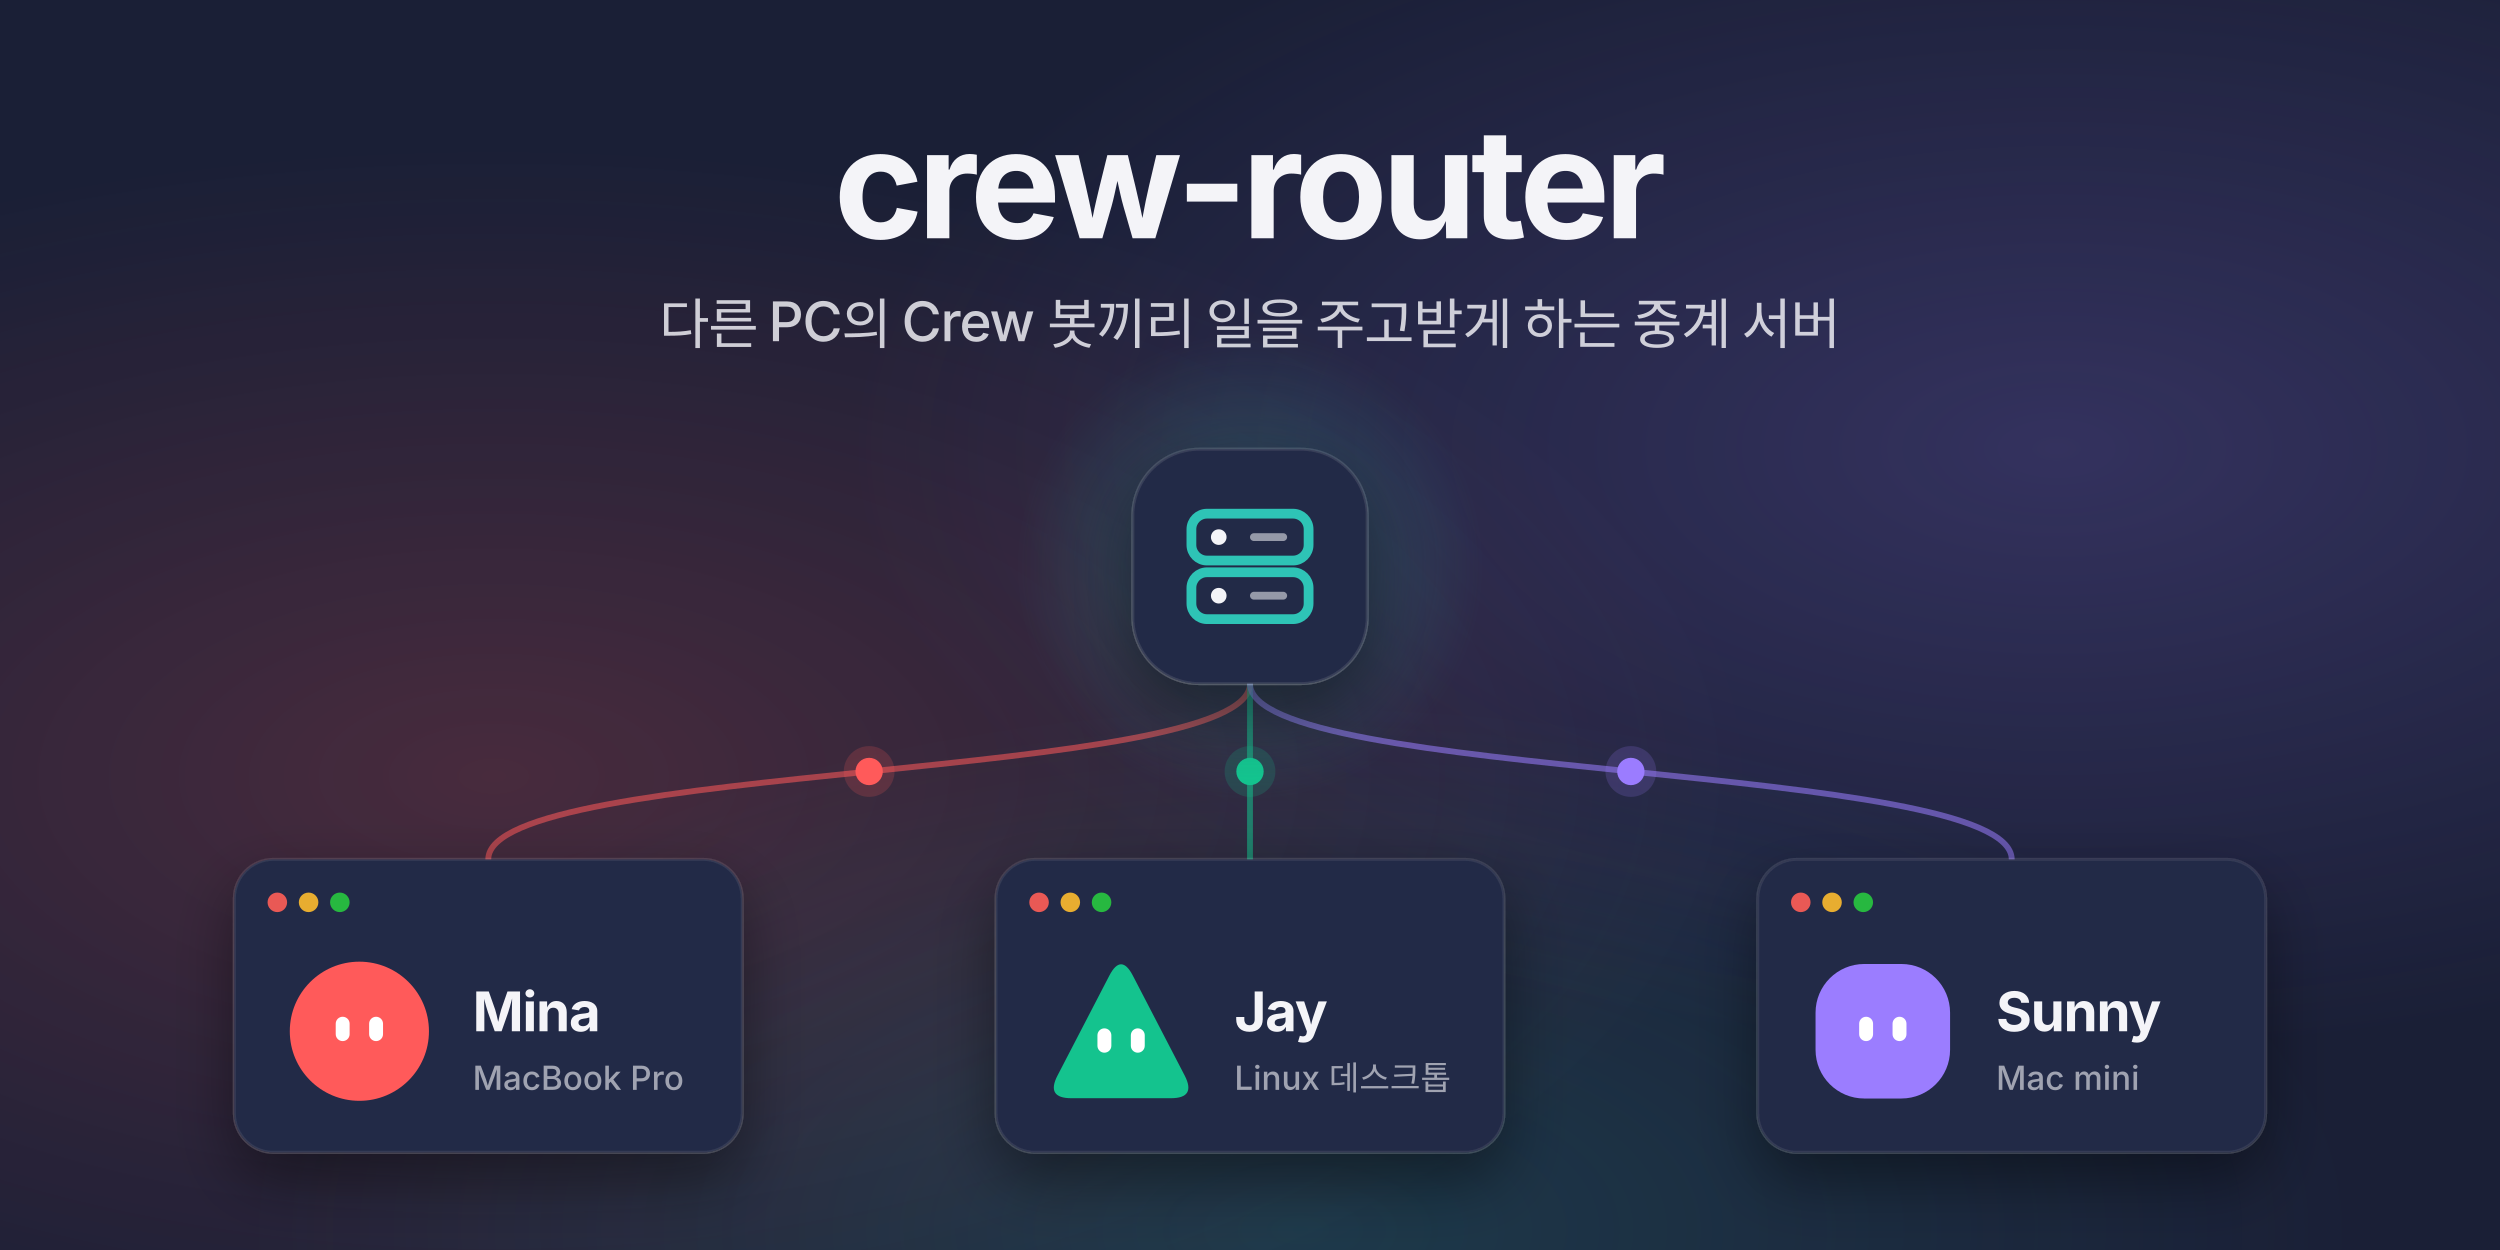
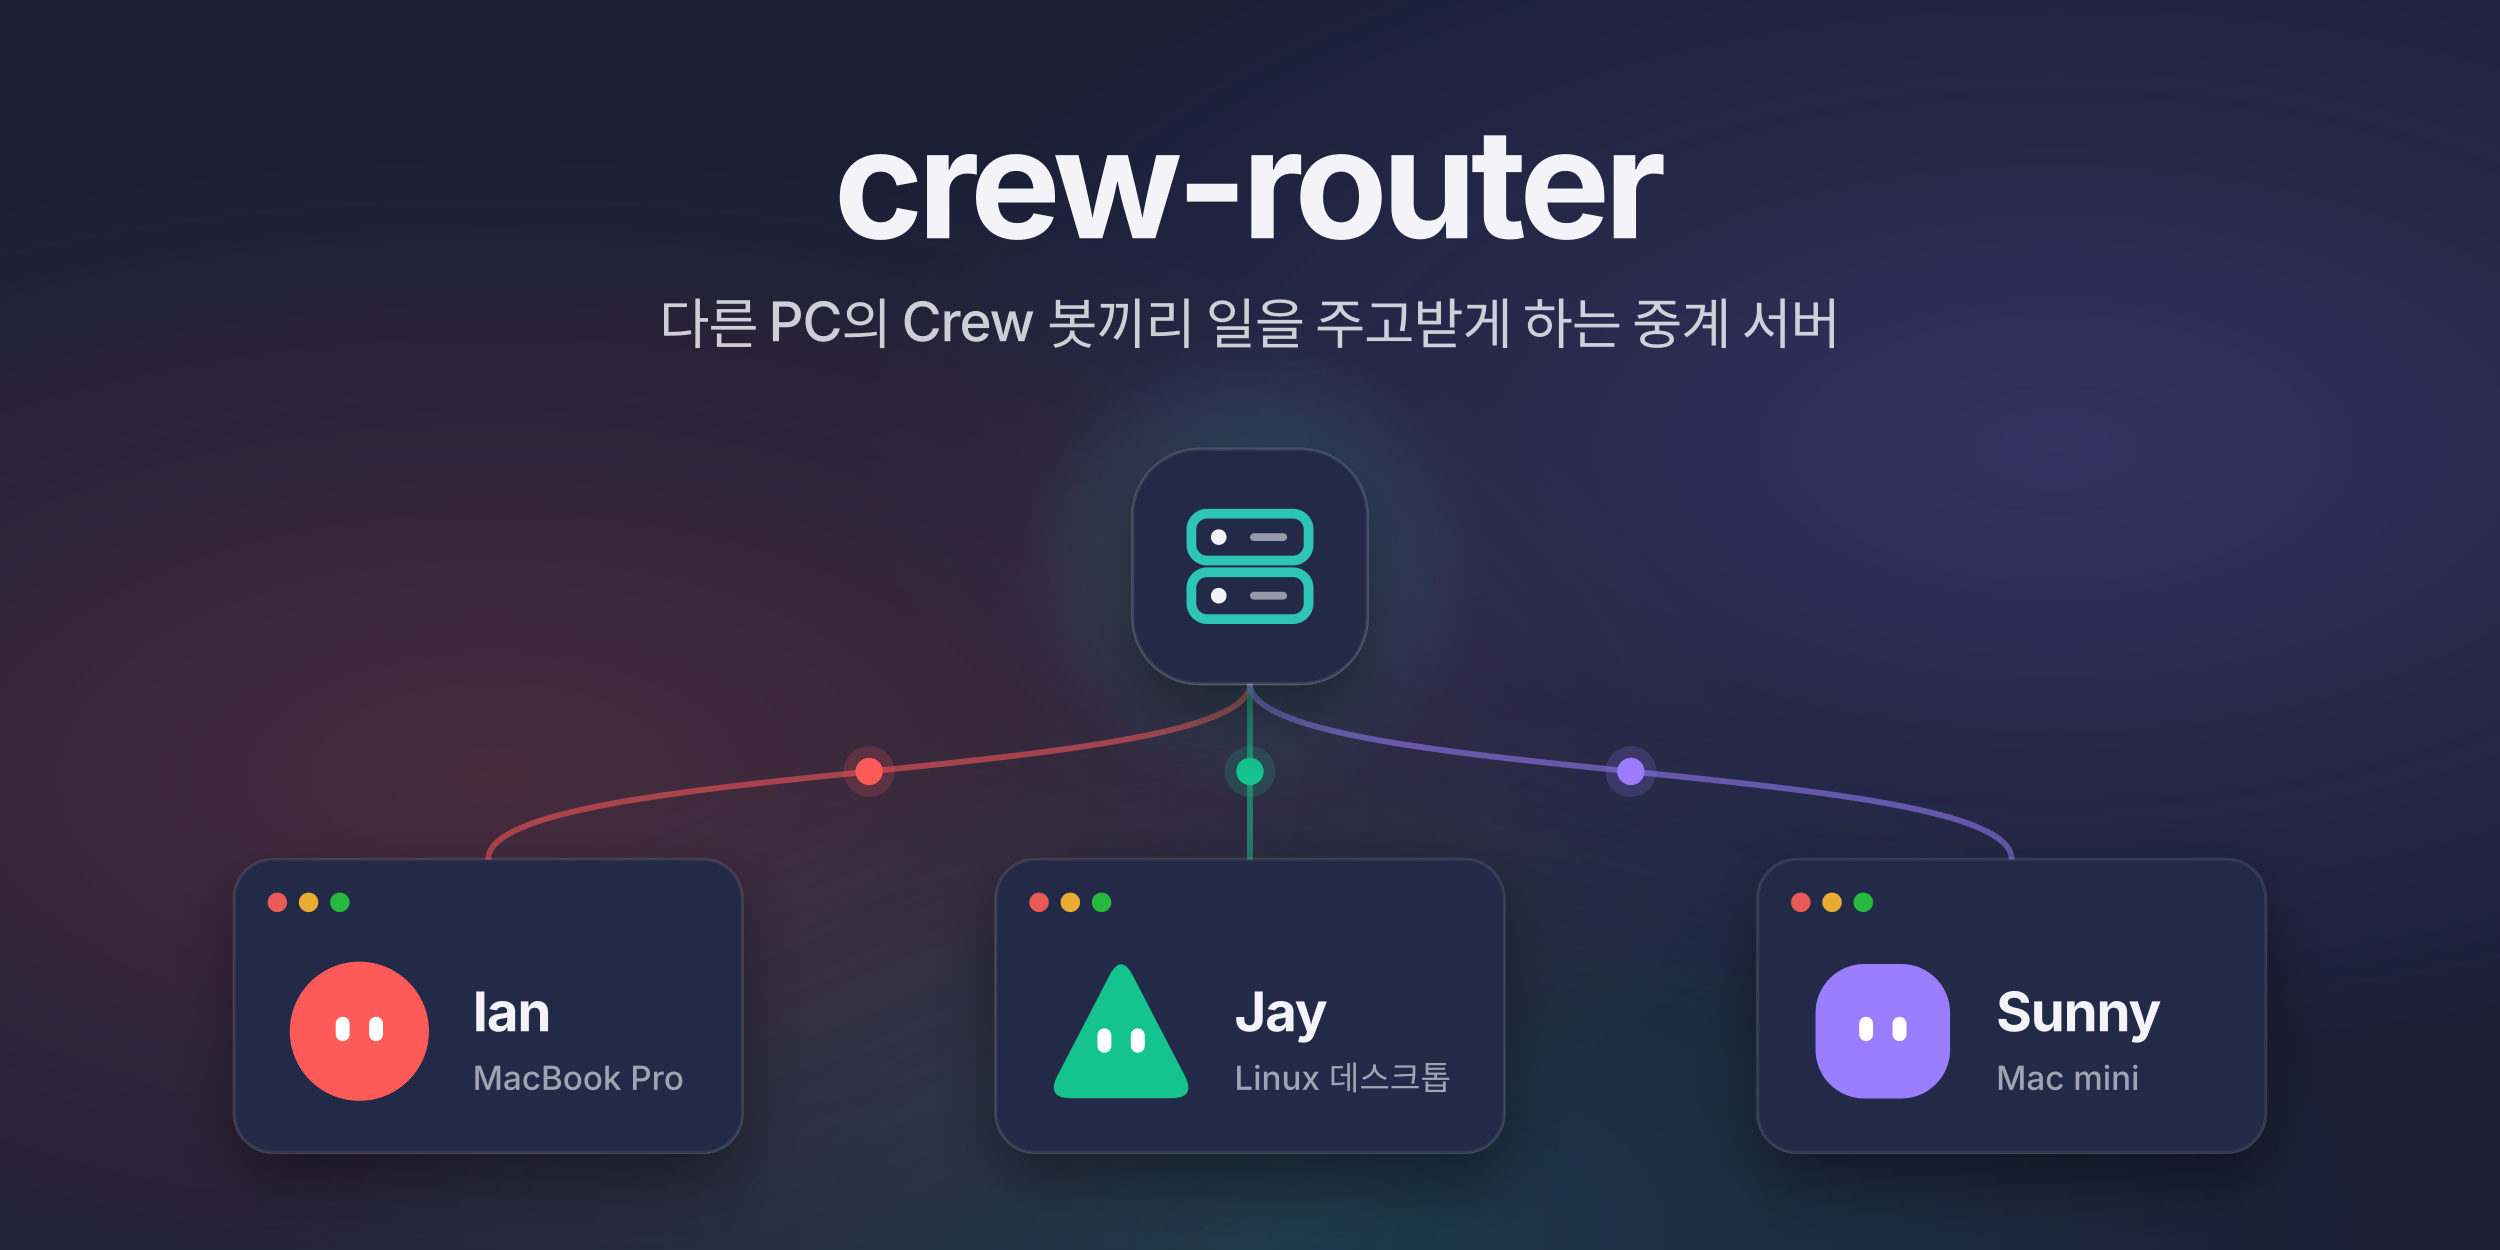
<svg xmlns="http://www.w3.org/2000/svg" width="1280" height="640" viewBox="0 0 1280 640">
  <defs>
    <radialGradient id="g1" cx="0.2" cy="0.62" r="0.5">
      <stop offset="0" stop-color="#ff5a5a" stop-opacity="0.20" />
      <stop offset="1" stop-color="#ff5a5a" stop-opacity="0" />
    </radialGradient>
    <radialGradient id="g2" cx="0.82" cy="0.36" r="0.48">
      <stop offset="0" stop-color="#9b7dff" stop-opacity="0.20" />
      <stop offset="1" stop-color="#9b7dff" stop-opacity="0" />
    </radialGradient>
    <radialGradient id="g3" cx="0.52" cy="0.98" r="0.42">
      <stop offset="0" stop-color="#2ec4b6" stop-opacity="0.16" />
      <stop offset="1" stop-color="#2ec4b6" stop-opacity="0" />
    </radialGradient>
    <radialGradient id="halo" cx="0.5" cy="0.5" r="0.5">
      <stop offset="0" stop-color="#2ec4b6" stop-opacity="0.30" />
      <stop offset="1" stop-color="#2ec4b6" stop-opacity="0" />
    </radialGradient>
    <filter id="shadow" x="-30%" y="-30%" width="160%" height="170%">
      <feDropShadow dx="0" dy="14" stdDeviation="16" flood-color="#000" flood-opacity="0.42" />
    </filter>
  </defs>
  <rect width="1280" height="640" fill="#1a1f36" />
  <rect width="1280" height="640" fill="url(#g1)" />
  <rect width="1280" height="640" fill="url(#g2)" />
  <rect width="1280" height="640" fill="url(#g3)" />
  <text x="640" y="122" text-anchor="middle" font-family="Pretendard, 'Apple SD Gothic Neo', 'SF Pro Display', 'Helvetica Neue', sans-serif" font-size="78" font-weight="700" letter-spacing="-3" fill="#f4f4f8">crew-router</text>
  <text x="640" y="176" text-anchor="middle" font-family="Pretendard, 'Apple SD Gothic Neo', 'SF Pro Display', 'Helvetica Neue', sans-serif" font-size="28" font-weight="500" letter-spacing="-0.6" fill="#f4f4f8" fill-opacity="0.82">다른 PC의 Crew 봇끼리 일을 주고받게 하는 중계 서버</text>
  <path d="M640 350 C640 400 250 390 250 440" fill="none" stroke="#ff5a5a" stroke-opacity="0.55" stroke-width="3" stroke-linecap="round" />
  <circle cx="445.0" cy="395.0" r="7" fill="#ff5a5a" />
  <circle cx="445.0" cy="395.0" r="13" fill="#ff5a5a" fill-opacity="0.18" />
  <path d="M640 350 C640 400 640 390 640 440" fill="none" stroke="#14c38e" stroke-opacity="0.55" stroke-width="3" stroke-linecap="round" />
  <circle cx="640.0" cy="395.0" r="7" fill="#14c38e" />
  <circle cx="640.0" cy="395.0" r="13" fill="#14c38e" fill-opacity="0.18" />
  <path d="M640 350 C640 400 1030 390 1030 440" fill="none" stroke="#9b7dff" stroke-opacity="0.55" stroke-width="3" stroke-linecap="round" />
  <circle cx="835.0" cy="395.0" r="7" fill="#9b7dff" />
  <circle cx="835.0" cy="395.0" r="13" fill="#9b7dff" fill-opacity="0.18" />
  <circle cx="640" cy="290" r="120" fill="url(#halo)" />
  <g filter="url(#shadow)">
    <rect x="580" y="230" width="120" height="120" rx="34" fill="#232a47" stroke="#ffffff" stroke-opacity="0.10" stroke-width="1.5" />
  </g>
  <rect x="610" y="263" width="60" height="24" rx="8" fill="none" stroke="#2ec4b6" stroke-width="5" />
  <circle cx="624" cy="275" r="4" fill="#f4f4f8" />
  <line x1="642" y1="275" x2="657" y2="275" stroke="#f4f4f8" stroke-opacity="0.55" stroke-width="4" stroke-linecap="round" />
  <rect x="610" y="293" width="60" height="24" rx="8" fill="none" stroke="#2ec4b6" stroke-width="5" />
  <circle cx="624" cy="305" r="4" fill="#f4f4f8" />
  <line x1="642" y1="305" x2="657" y2="305" stroke="#f4f4f8" stroke-opacity="0.55" stroke-width="4" stroke-linecap="round" />
  <g filter="url(#shadow)">
    <rect x="120.0" y="440" width="260" height="150" rx="20" fill="#232a47" stroke="#ffffff" stroke-opacity="0.08" stroke-width="1.5" />
  </g>
  <circle cx="142.0" cy="462" r="5" fill="#ff5f57" fill-opacity="0.9" />
  <circle cx="158.0" cy="462" r="5" fill="#febc2e" fill-opacity="0.9" />
  <circle cx="174.0" cy="462" r="5" fill="#28c840" fill-opacity="0.9" />
  <g transform="translate(146.0 490) scale(1.1875)">
    <circle cx="32" cy="32" r="30" fill="#ff5a5a" />
    <rect x="21.8" y="25.75" width="6" height="10.5" rx="3" fill="#fff" />
    <rect x="36.2" y="25.75" width="6" height="10.5" rx="3" fill="#fff" />
  </g>
-   <text x="242.0" y="528" font-family="Pretendard, 'Apple SD Gothic Neo', 'SF Pro Display', 'Helvetica Neue', sans-serif" font-size="28" font-weight="700" letter-spacing="-0.6" fill="#f4f4f8">Mina</text>
+   <text x="242.0" y="528" font-family="Pretendard, 'Apple SD Gothic Neo', 'SF Pro Display', 'Helvetica Neue', sans-serif" font-size="28" font-weight="700" letter-spacing="-0.6" fill="#f4f4f8">Ian</text>
  <text x="242.0" y="558" font-family="Pretendard, 'Apple SD Gothic Neo', 'SF Pro Display', 'Helvetica Neue', sans-serif" font-size="17" font-weight="500" fill="#f4f4f8" fill-opacity="0.6">MacBook Pro</text>
  <g filter="url(#shadow)">
    <rect x="510.0" y="440" width="260" height="150" rx="20" fill="#232a47" stroke="#ffffff" stroke-opacity="0.08" stroke-width="1.5" />
  </g>
  <circle cx="532.0" cy="462" r="5" fill="#ff5f57" fill-opacity="0.9" />
  <circle cx="548.0" cy="462" r="5" fill="#febc2e" fill-opacity="0.9" />
  <circle cx="564.0" cy="462" r="5" fill="#28c840" fill-opacity="0.9" />
  <g transform="translate(536.0 490) scale(1.1875)">
    <path fill="#14c38e" d="M26.93 8.02Q32 -1.76 37.07 8.02L59.41 51.09Q64.48 60.87 53.46 60.87L10.54 60.87Q-0.48 60.87 4.59 51.09Z" />
    <rect x="21.8" y="30.75" width="6" height="10.5" rx="3" fill="#fff" />
    <rect x="36.2" y="30.75" width="6" height="10.5" rx="3" fill="#fff" />
  </g>
  <text x="632.0" y="528" font-family="Pretendard, 'Apple SD Gothic Neo', 'SF Pro Display', 'Helvetica Neue', sans-serif" font-size="28" font-weight="700" letter-spacing="-0.6" fill="#f4f4f8">Jay</text>
  <text x="632.0" y="558" font-family="Pretendard, 'Apple SD Gothic Neo', 'SF Pro Display', 'Helvetica Neue', sans-serif" font-size="17" font-weight="500" fill="#f4f4f8" fill-opacity="0.6">Linux 데스크톱</text>
  <g filter="url(#shadow)">
    <rect x="900.0" y="440" width="260" height="150" rx="20" fill="#232a47" stroke="#ffffff" stroke-opacity="0.08" stroke-width="1.5" />
  </g>
  <circle cx="922.0" cy="462" r="5" fill="#ff5f57" fill-opacity="0.9" />
  <circle cx="938.0" cy="462" r="5" fill="#febc2e" fill-opacity="0.9" />
  <circle cx="954.0" cy="462" r="5" fill="#28c840" fill-opacity="0.9" />
  <g transform="translate(926.0 490) scale(1.1875)">
    <rect x="3" y="3" width="58" height="58" rx="21" fill="#9b7dff" />
    <rect x="21.8" y="25.75" width="6" height="10.5" rx="3" fill="#fff" />
    <rect x="36.2" y="25.75" width="6" height="10.5" rx="3" fill="#fff" />
  </g>
  <text x="1022.0" y="528" font-family="Pretendard, 'Apple SD Gothic Neo', 'SF Pro Display', 'Helvetica Neue', sans-serif" font-size="28" font-weight="700" letter-spacing="-0.6" fill="#f4f4f8">Sunny</text>
  <text x="1022.0" y="558" font-family="Pretendard, 'Apple SD Gothic Neo', 'SF Pro Display', 'Helvetica Neue', sans-serif" font-size="17" font-weight="500" fill="#f4f4f8" fill-opacity="0.6">Mac mini</text>
</svg>
